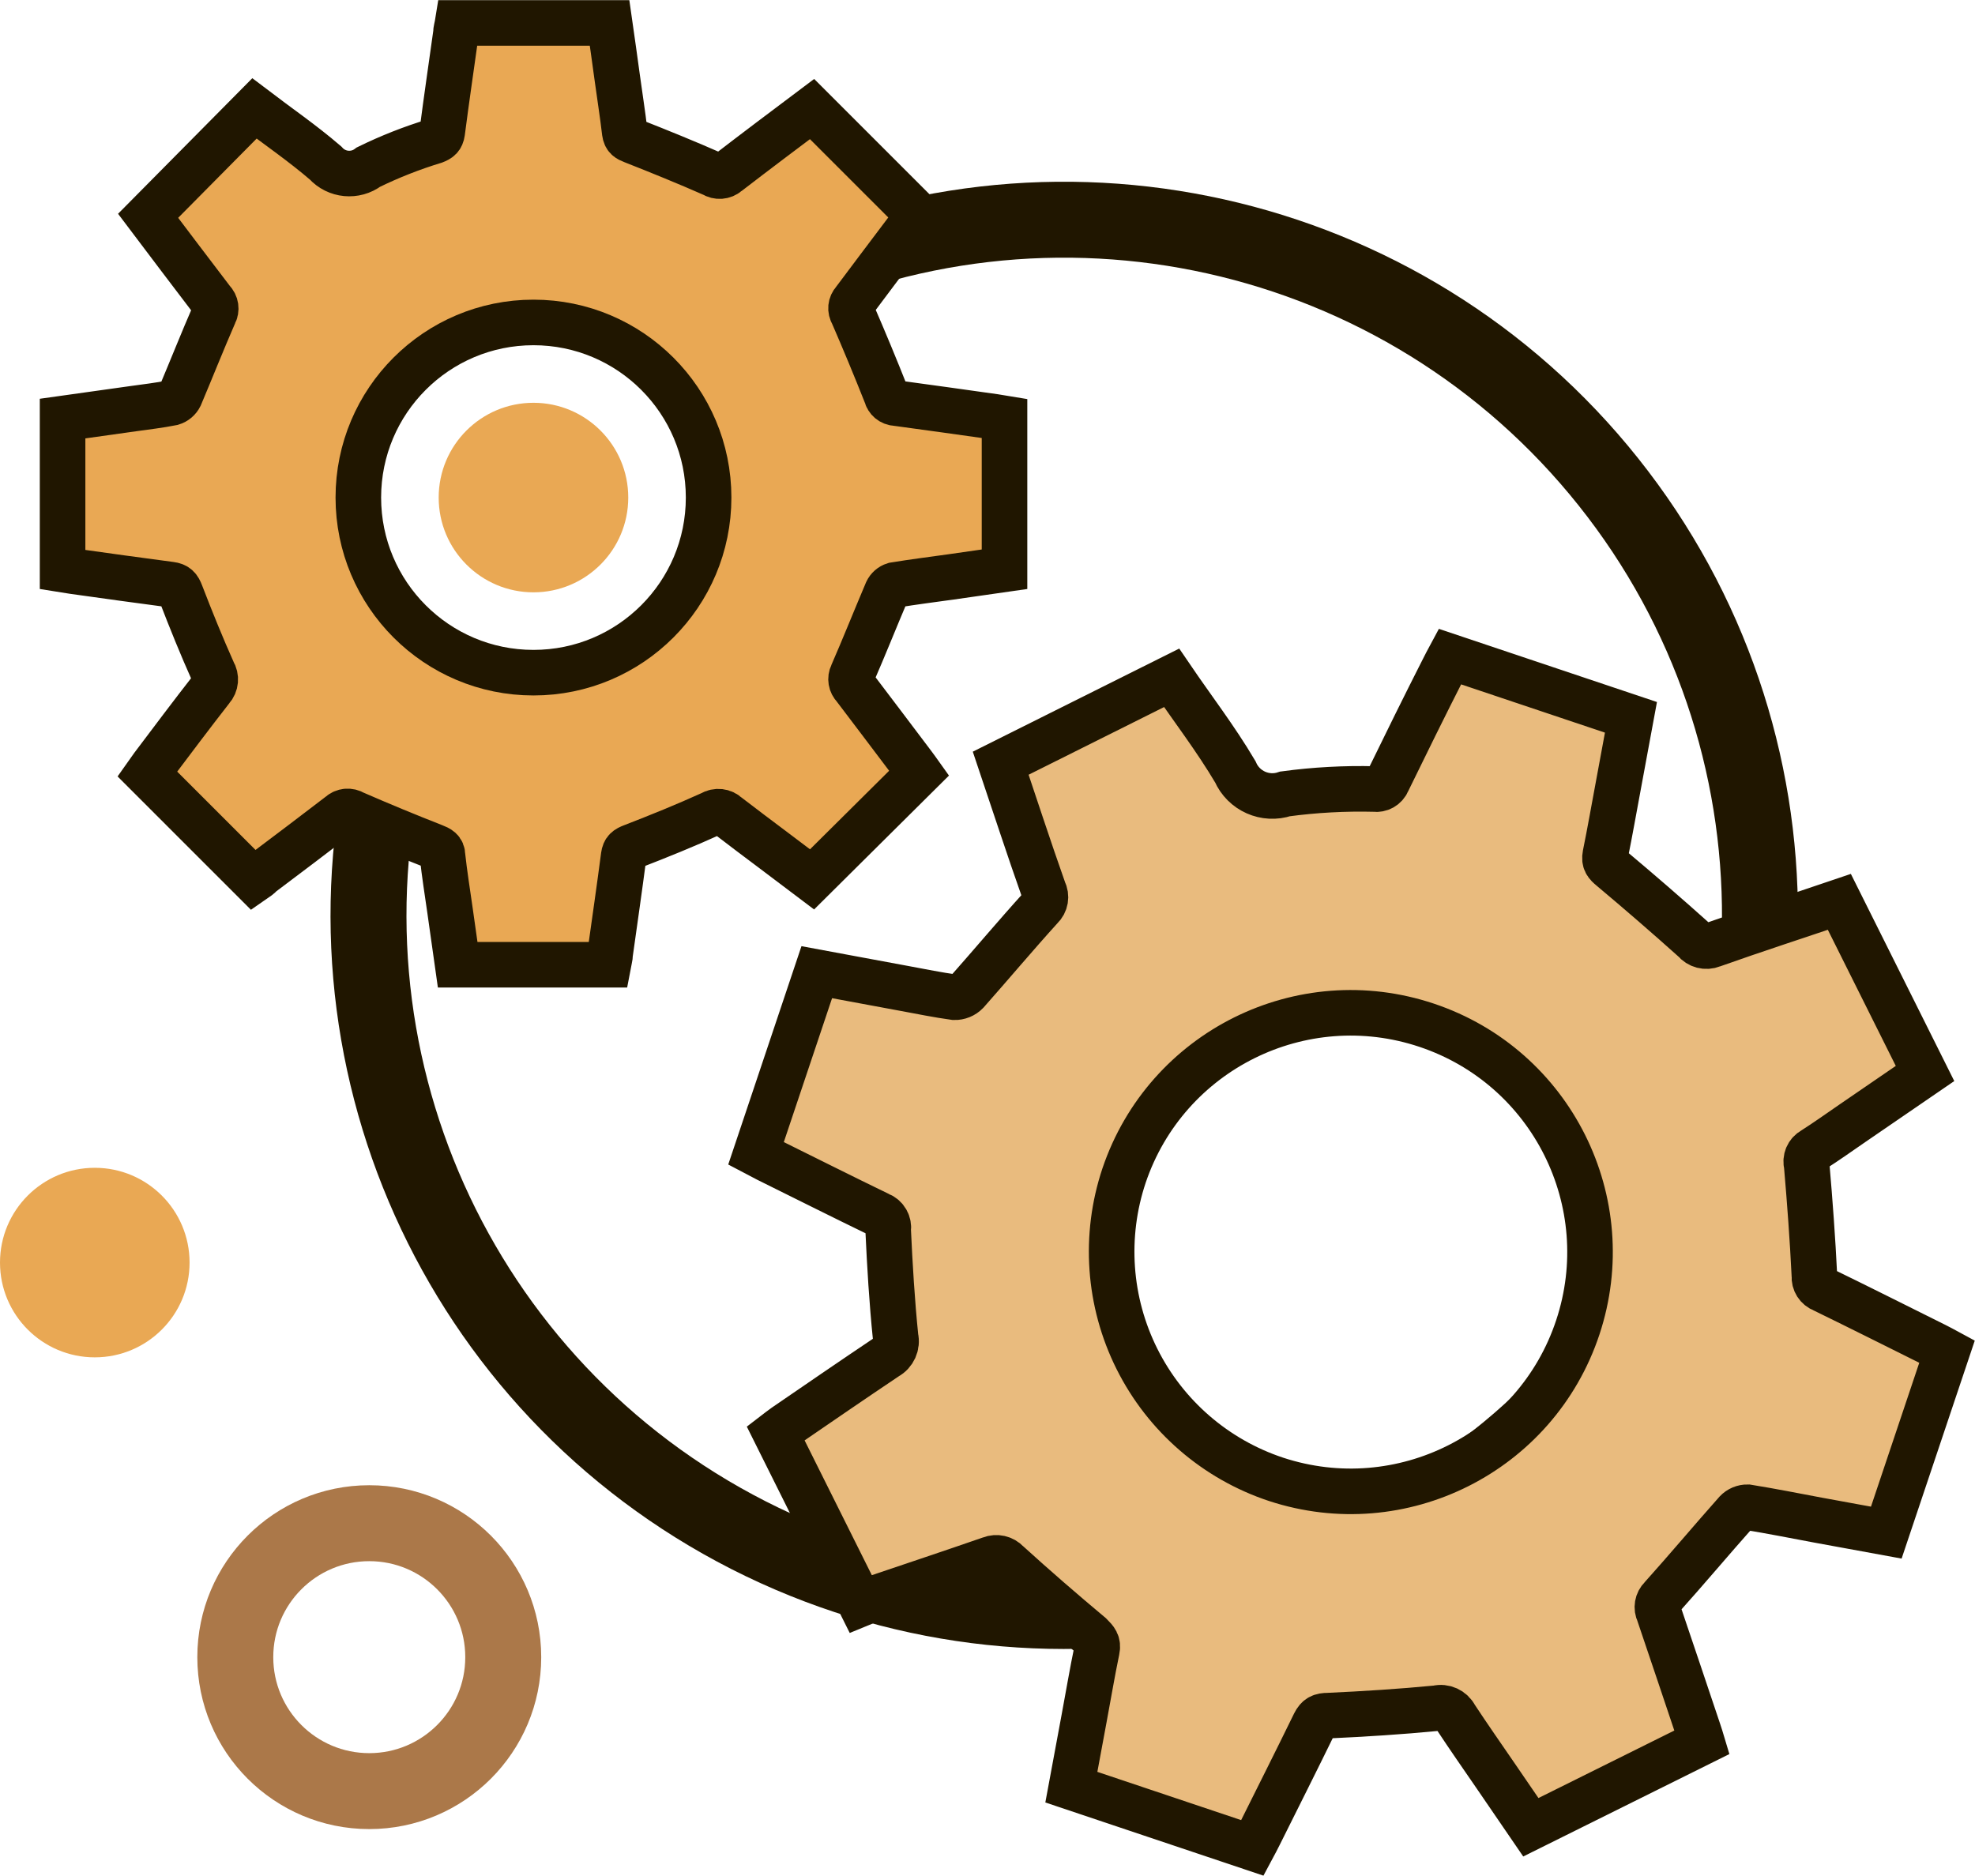
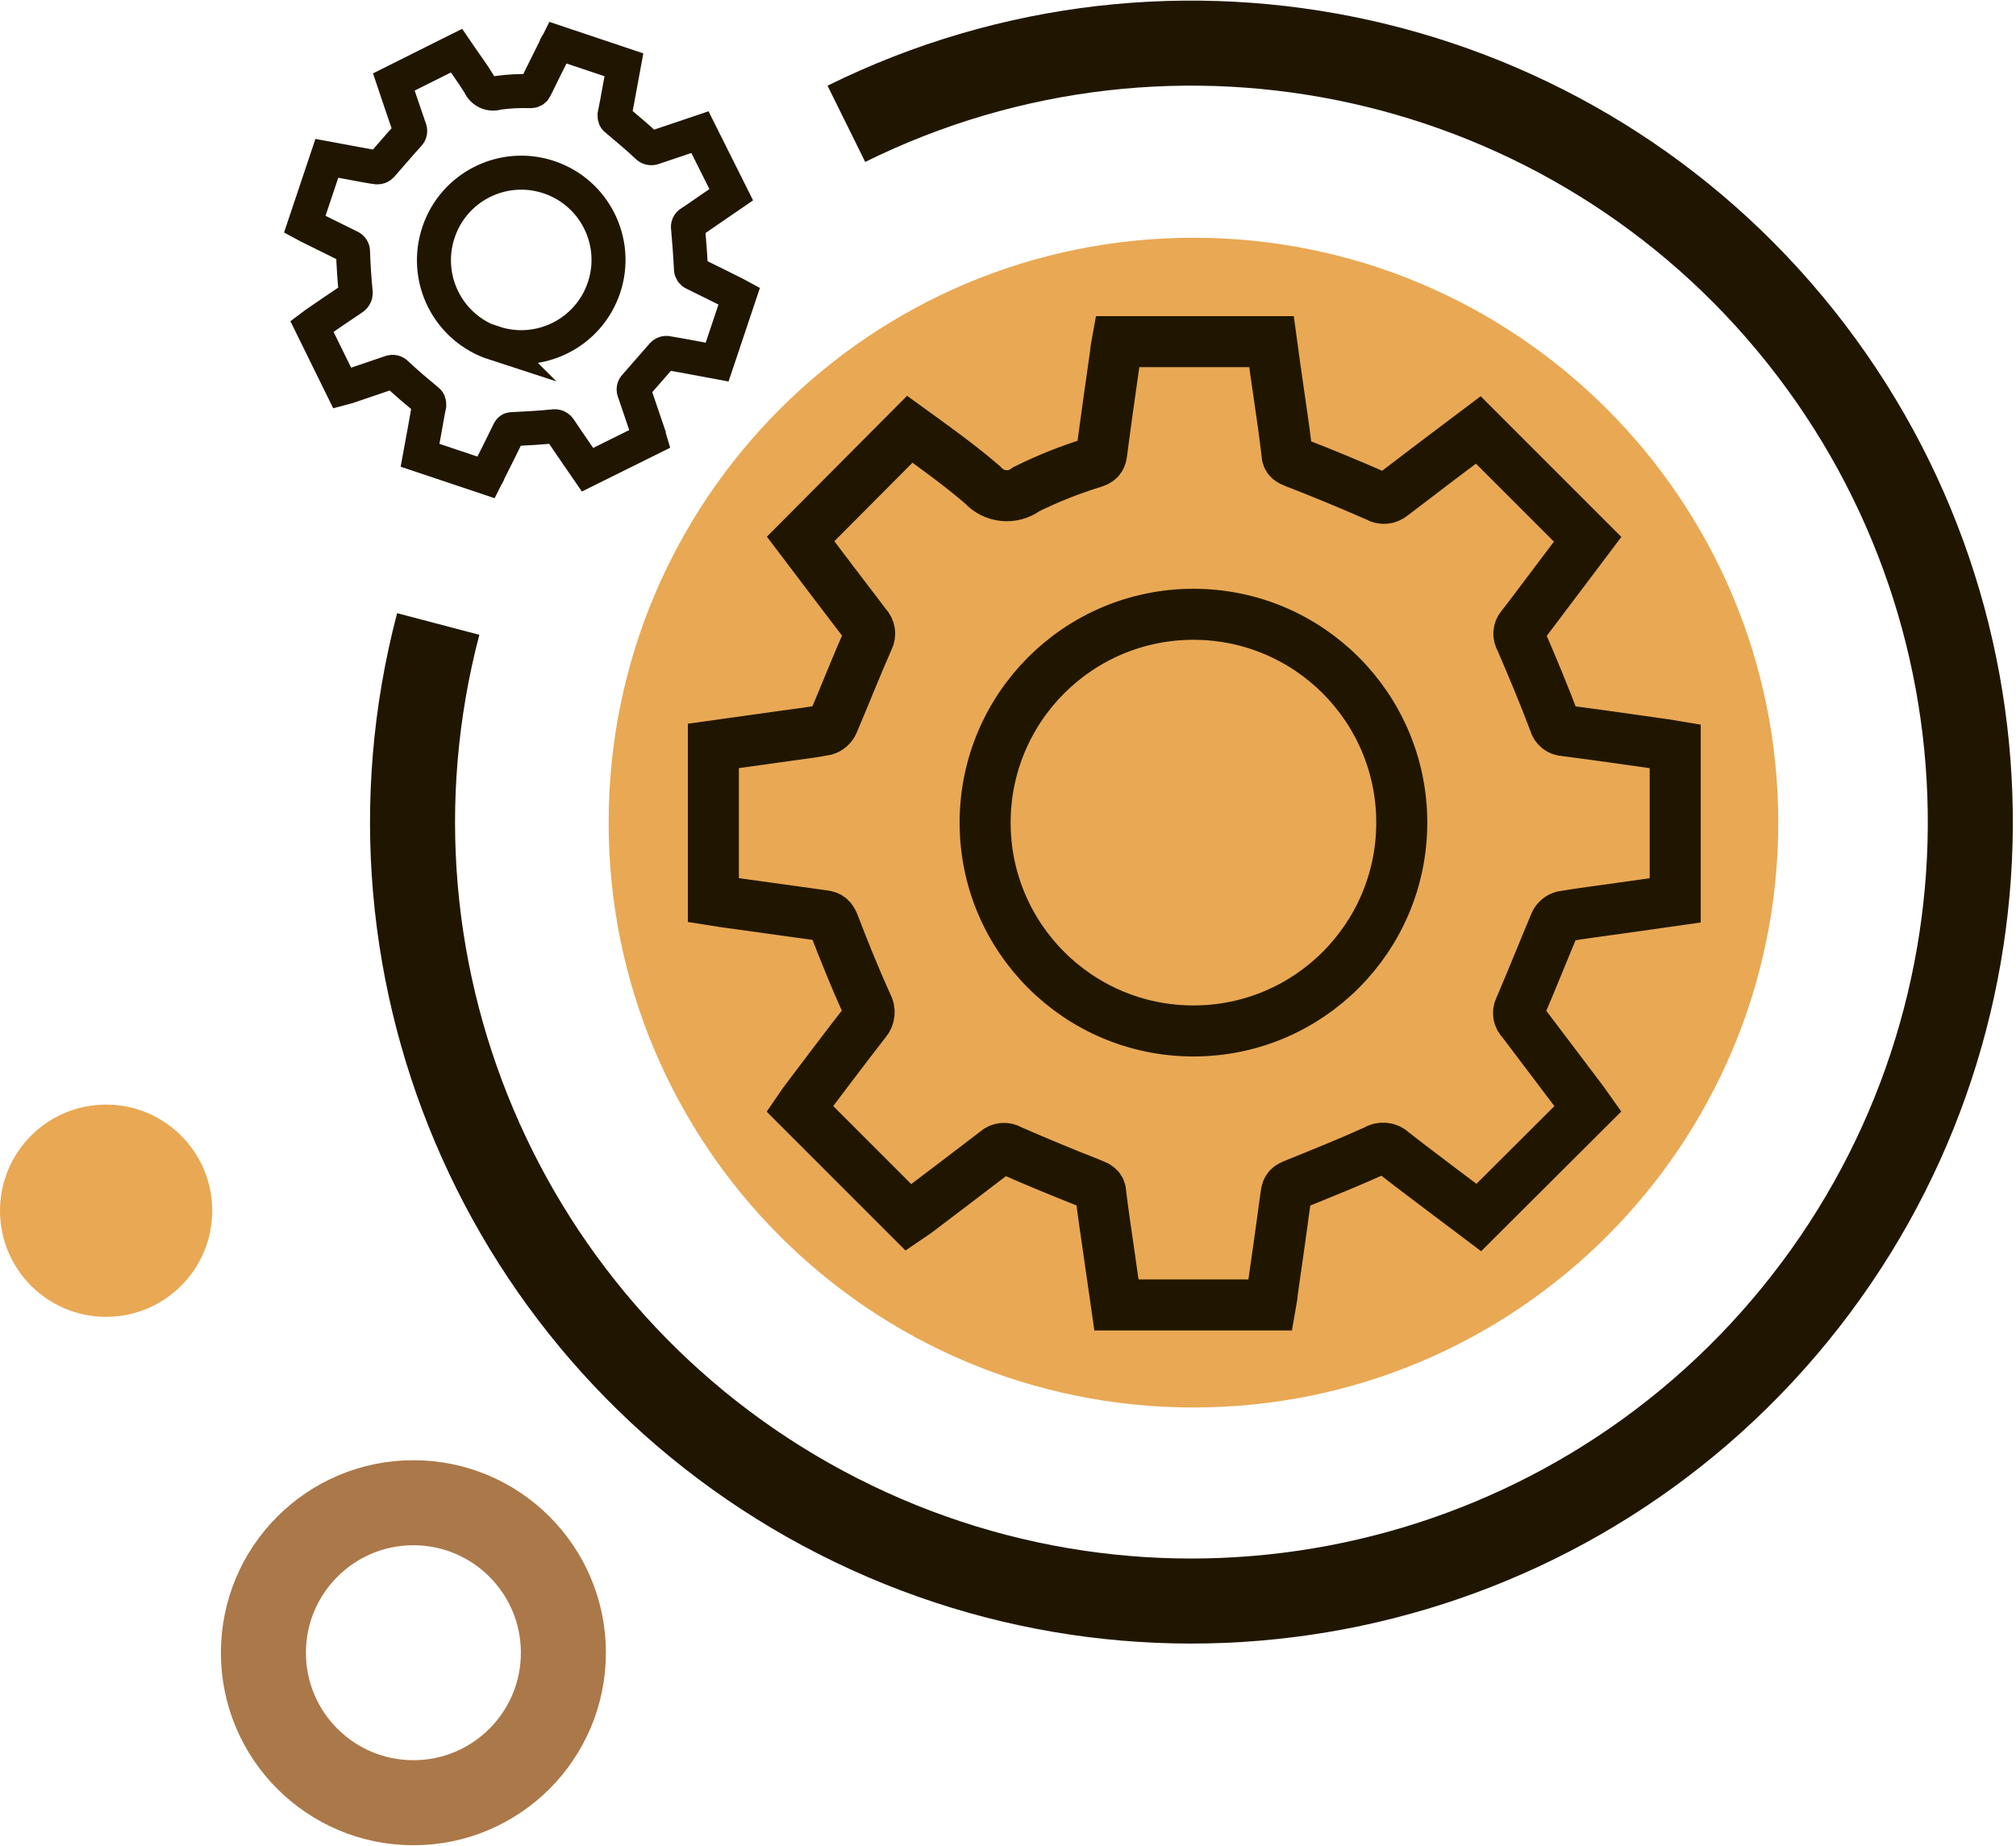
- <svg xmlns="http://www.w3.org/2000/svg" id="gears" viewBox="0 0 130.02 123.49">
+ <svg xmlns="http://www.w3.org/2000/svg" id="Layer_5" data-name="Layer 5" viewBox="0 0 118.55 108.5">
  <defs>
-     <style>.cls-1,.cls-3,.cls-5{fill:none;stroke-miterlimit:10;}.cls-1,.cls-5{stroke:#201600;}.cls-1,.cls-3{stroke-width:5px;}.cls-2{fill:#e9a854;}.cls-3{stroke:#ab7849;}.cls-4{fill:#e9bb7e;}.cls-5{stroke-width:3px;}</style>
+     <style>.cls-1,.cls-3,.cls-4,.cls-5{fill:none;stroke-miterlimit:10;}.cls-1,.cls-4,.cls-5{stroke:#201600;}.cls-1,.cls-3{stroke-width:5px;}.cls-2{fill:#e9a854;}.cls-3{stroke:#ab7849;}.cls-4{stroke-width:2px;}.cls-5{stroke-width:3px;}</style>
  </defs>
-   <path class="cls-1" d="M291.64,240.09a45.8,45.8,0,1,1-24,29.41" transform="translate(-241.87 -220.88)" />
-   <circle class="cls-2" cx="6.24" cy="83.13" r="6.24" />
-   <path class="cls-2" d="M258.57,279.08l-7-7c.1-.14.21-.32.34-.49,1.29-1.7,2.57-3.42,3.89-5.11a.91.91,0,0,0,.1-1.11c-.76-1.7-1.46-3.43-2.13-5.17-.14-.37-.28-.53-.67-.58-2.14-.28-4.28-.59-6.42-.89l-.69-.1v-10l4.63-.64c.86-.12,1.72-.23,2.58-.39a.88.88,0,0,0,.52-.45c.76-1.79,1.48-3.61,2.26-5.4a.75.75,0,0,0-.13-.89c-1.43-1.87-2.86-3.76-4.23-5.57l7-7.07c1.51,1.15,3.17,2.28,4.68,3.58a2.09,2.09,0,0,0,2.83.28,28.2,28.2,0,0,1,4.34-1.72c.31-.11.46-.22.51-.57.28-2.16.6-4.32.9-6.48,0-.24.08-.48.12-.73H282c.17,1.2.34,2.39.5,3.57s.36,2.43.5,3.64c.05.35.21.45.52.57,1.78.7,3.55,1.42,5.3,2.18a.78.78,0,0,0,.94-.06c1.87-1.44,3.76-2.86,5.57-4.23l7,7.06L299.59,239c-.5.65-1,1.32-1.5,2a.68.68,0,0,0-.08.83c.77,1.78,1.51,3.56,2.22,5.36a.68.68,0,0,0,.63.53c2.16.28,4.32.59,6.48.89l.67.12v9.93l-3.56.5c-1.23.17-2.47.33-3.7.54a.78.78,0,0,0-.48.41c-.77,1.82-1.5,3.66-2.29,5.47a.72.72,0,0,0,.14.83q2,2.58,3.91,5.17c.14.17.26.35.36.49l-7.05,7-2.57-1.94c-1-.76-2-1.5-3-2.28a.87.87,0,0,0-1.05-.11c-1.72.77-3.47,1.48-5.23,2.16-.34.14-.5.25-.55.62-.28,2.14-.59,4.28-.89,6.42,0,.24-.08.48-.13.74H272l-.51-3.6c-.17-1.19-.36-2.38-.49-3.58,0-.38-.23-.47-.56-.6-1.78-.7-3.55-1.43-5.29-2.2a.73.73,0,0,0-.89.09c-1.72,1.32-3.44,2.62-5.17,3.92Zm18.44-13a12.45,12.45,0,1,0-12.47-12.46A12.47,12.47,0,0,0,277,266.08Z" transform="translate(-241.87 -220.88)" />
-   <circle class="cls-2" cx="35.12" cy="32.76" r="6.24" />
-   <circle class="cls-3" cx="24.31" cy="109.11" r="8.82" />
-   <path class="cls-4" d="M297.33,326l-5.6-11.23c.17-.13.38-.3.6-.45,2.24-1.53,4.47-3.07,6.72-4.57a1.15,1.15,0,0,0,.57-1.3c-.23-2.35-.37-4.71-.48-7.06a.9.9,0,0,0-.57-1c-2.46-1.2-4.9-2.42-7.35-3.64l-.78-.41,4-11.93,5.82,1.08c1.08.2,2.15.42,3.24.57a1.06,1.06,0,0,0,.8-.33c1.65-1.85,3.23-3.75,4.89-5.58a.92.92,0,0,0,.2-1.11c-1-2.83-1.92-5.66-2.84-8.39L317.81,265c1.36,2,2.89,4,4.19,6.18a2.64,2.64,0,0,0,3.28,1.47,36.05,36.05,0,0,1,5.89-.32c.42,0,.65-.08.85-.48,1.21-2.49,2.44-4.95,3.68-7.43.13-.27.28-.53.43-.82l11.92,4c-.28,1.51-.55,3-.83,4.49s-.55,3.05-.86,4.57c-.09.44.07.62.39.89q2.79,2.33,5.48,4.74a1,1,0,0,0,1.16.3c2.83-1,5.67-1.92,8.38-2.84,1.87,3.76,3.73,7.48,5.64,11.3l-4.77,3.27c-.87.59-1.71,1.2-2.59,1.76a.86.86,0,0,0-.43,1c.21,2.44.39,4.88.51,7.32a.85.85,0,0,0,.55.88c2.48,1.21,4.95,2.45,7.43,3.68l.75.4-4,11.92-4.47-.82c-1.55-.29-3.1-.59-4.65-.84a1,1,0,0,0-.74.3c-1.66,1.88-3.27,3.79-4.94,5.65a.86.86,0,0,0-.17,1c.88,2.59,1.75,5.19,2.62,7.78.09.26.17.53.23.74l-11.27,5.59-2.31-3.36c-.89-1.3-1.79-2.6-2.66-3.92a1.1,1.1,0,0,0-1.22-.56c-2.38.24-4.76.38-7.15.5-.46,0-.69.09-.9.51-1.2,2.46-2.43,4.9-3.65,7.35l-.44.84-11.92-4q.42-2.25.84-4.53c.28-1.49.53-3,.84-4.48.1-.48-.08-.67-.43-1q-2.78-2.32-5.47-4.75a.93.93,0,0,0-1.1-.26c-2.58.9-5.18,1.77-7.77,2.64Zm27.34-8.2a15.75,15.75,0,1,0-10-20A15.78,15.78,0,0,0,324.67,317.76Z" transform="translate(-241.87 -220.88)" />
-   <path class="cls-5" d="M298.53,326.48l-5.6-11.23c.17-.13.38-.3.61-.46,2.23-1.53,4.46-3.06,6.71-4.57a1.16,1.16,0,0,0,.58-1.29c-.24-2.35-.38-4.71-.49-7.07a.91.91,0,0,0-.57-1c-2.46-1.19-4.9-2.42-7.35-3.63l-.78-.41,4-11.93,5.82,1.08c1.08.2,2.16.42,3.24.57a1.09,1.09,0,0,0,.81-.33c1.64-1.85,3.23-3.75,4.89-5.58a.93.93,0,0,0,.19-1.11c-1-2.83-1.92-5.66-2.84-8.39L319,265.51c1.36,2,2.9,4,4.19,6.18a2.66,2.66,0,0,0,3.29,1.46,37.08,37.08,0,0,1,5.88-.32.79.79,0,0,0,.85-.48c1.21-2.48,2.45-5,3.68-7.42.13-.27.28-.54.43-.82l11.92,4c-.28,1.51-.55,3-.83,4.49s-.55,3.05-.86,4.57c-.08.43.07.61.4.88q2.78,2.33,5.48,4.75a1,1,0,0,0,1.16.3c2.82-1,5.66-1.92,8.37-2.84l5.64,11.3-4.77,3.27c-.86.59-1.71,1.2-2.59,1.76a.87.87,0,0,0-.43,1c.21,2.43.39,4.87.51,7.32a.86.86,0,0,0,.56.88c2.48,1.21,4.95,2.45,7.42,3.68.25.12.49.26.75.4l-4,11.92-4.48-.82c-1.55-.29-3.1-.6-4.65-.85a1,1,0,0,0-.74.31c-1.66,1.87-3.27,3.79-4.94,5.65a.86.86,0,0,0-.17,1c.88,2.59,1.75,5.19,2.62,7.78.09.26.17.53.23.73l-11.27,5.6-2.3-3.36c-.9-1.31-1.8-2.6-2.67-3.92a1.07,1.07,0,0,0-1.22-.56c-2.38.23-4.76.38-7.15.49-.46,0-.69.1-.9.52-1.2,2.46-2.43,4.9-3.65,7.35-.13.27-.28.54-.44.84l-11.92-4,.84-4.53c.28-1.49.53-3,.84-4.49.1-.47-.08-.66-.42-1-1.85-1.55-3.68-3.13-5.47-4.76a1,1,0,0,0-1.1-.25c-2.59.9-5.18,1.76-7.78,2.64Zm27.34-8.2a15.75,15.75,0,1,0-10-20A15.79,15.79,0,0,0,325.87,318.28Z" transform="translate(-241.87 -220.88)" />
-   <path class="cls-5" d="M258.57,278.84l-7-7c.1-.14.21-.32.34-.49,1.29-1.71,2.57-3.42,3.89-5.11a.93.93,0,0,0,.1-1.12c-.76-1.7-1.46-3.43-2.13-5.17-.14-.37-.28-.53-.67-.58-2.14-.28-4.28-.58-6.42-.88l-.69-.11v-9.94l4.63-.65c.86-.12,1.72-.22,2.58-.39a.86.86,0,0,0,.52-.44c.76-1.8,1.48-3.62,2.26-5.41a.73.73,0,0,0-.13-.88c-1.43-1.88-2.86-3.76-4.23-5.58l7-7.07c1.51,1.15,3.17,2.29,4.68,3.59a2.1,2.1,0,0,0,2.83.27,29.21,29.21,0,0,1,4.34-1.71c.31-.12.46-.23.51-.57.28-2.17.6-4.33.9-6.49,0-.24.08-.47.12-.72H282c.17,1.19.34,2.38.5,3.57s.36,2.42.5,3.64c.05.35.21.44.52.56,1.78.7,3.55,1.42,5.3,2.19a.78.78,0,0,0,.94-.07c1.87-1.44,3.76-2.86,5.57-4.22l7,7-2.75,3.65c-.5.66-1,1.33-1.5,2a.68.68,0,0,0-.08.83q1.15,2.65,2.22,5.35a.67.67,0,0,0,.63.53q3.24.44,6.48.9l.67.11v9.93l-3.56.51c-1.23.17-2.47.33-3.7.53a.79.79,0,0,0-.48.42c-.77,1.81-1.5,3.65-2.29,5.46a.72.72,0,0,0,.14.83c1.31,1.72,2.61,3.45,3.91,5.17.14.18.26.36.36.5l-7.05,7-2.57-1.94c-1-.75-2-1.5-3-2.27a.85.85,0,0,0-1.05-.12c-1.72.78-3.47,1.49-5.23,2.17-.34.13-.5.24-.55.61-.28,2.14-.59,4.28-.89,6.42,0,.24-.08.48-.13.75H272l-.51-3.61c-.17-1.19-.36-2.38-.49-3.57,0-.38-.23-.48-.56-.61-1.78-.7-3.55-1.43-5.29-2.19a.73.73,0,0,0-.89.08c-1.72,1.32-3.44,2.62-5.17,3.92C258.94,278.58,258.76,278.71,258.57,278.84Z" transform="translate(-241.87 -220.88)" />
-   <circle class="cls-5" cx="35.12" cy="32.76" r="11.53" />
+   <path class="cls-1" d="M291.64,240.09a45.8,45.8,0,1,1-24,29.41" transform="translate(-241.87 -232.81)" />
+   <circle class="cls-2" cx="6.24" cy="71.19" r="6.24" />
+   <circle class="cls-3" cx="24.31" cy="97.18" r="8.82" />
+   <path class="cls-4" d="M262,255.64,260.21,252l.2-.15c.73-.5,1.45-1,2.19-1.49a.38.38,0,0,0,.18-.42q-.11-1.15-.15-2.31a.3.3,0,0,0-.19-.31l-2.39-1.18-.26-.14,1.3-3.88,1.89.35c.35.06.71.14,1.06.18a.33.33,0,0,0,.26-.1c.54-.61,1.05-1.22,1.6-1.82a.31.31,0,0,0,.06-.36c-.32-.92-.63-1.85-.93-2.74l3.68-1.84c.44.65.94,1.31,1.36,2a.87.87,0,0,0,1.07.48,11.18,11.18,0,0,1,1.92-.1.28.28,0,0,0,.28-.16c.39-.81.8-1.61,1.2-2.42,0-.09.09-.17.14-.27l3.88,1.3-.27,1.46c-.09.5-.18,1-.28,1.49,0,.14,0,.2.13.29.6.51,1.2,1,1.78,1.55a.33.33,0,0,0,.38.09l2.73-.92,1.84,3.68-1.56,1.07c-.28.19-.55.39-.84.57a.29.29,0,0,0-.14.32c.07.79.13,1.58.17,2.38a.29.29,0,0,0,.18.29c.81.39,1.61.8,2.42,1.2l.24.13-1.3,3.88-1.45-.27c-.51-.09-1-.19-1.52-.27a.31.31,0,0,0-.24.1l-1.61,1.84a.29.29,0,0,0-.06.34c.29.84.57,1.69.86,2.53,0,.09.05.17.07.24l-3.67,1.82-.75-1.09c-.29-.43-.59-.85-.87-1.28a.36.36,0,0,0-.4-.18c-.77.08-1.55.12-2.33.16-.15,0-.22,0-.29.17-.39.8-.79,1.6-1.19,2.39,0,.09-.09.18-.14.28l-3.88-1.3.27-1.47c.09-.49.17-1,.27-1.47,0-.15,0-.21-.14-.31-.6-.5-1.2-1-1.78-1.55a.31.31,0,0,0-.36-.08l-2.53.86Zm8.9-2.68a5.13,5.13,0,1,0-3.24-6.5A5.14,5.14,0,0,0,270.94,253Z" transform="translate(-241.87 -232.81)" />
+   <circle class="cls-2" cx="70.18" cy="48.37" r="34.39" />
+   <path class="cls-5" d="M295.3,304.4l-6.4-6.4c.09-.13.19-.3.31-.45,1.18-1.56,2.35-3.12,3.55-4.66a.84.84,0,0,0,.1-1c-.7-1.55-1.34-3.13-1.95-4.72-.13-.33-.25-.48-.61-.52l-5.85-.81-.63-.1v-9.07l4.22-.59c.78-.11,1.57-.2,2.35-.35a.76.76,0,0,0,.47-.41c.7-1.64,1.35-3.3,2.07-4.93a.69.69,0,0,0-.12-.81c-1.31-1.71-2.61-3.43-3.86-5.08l6.42-6.45c1.38,1,2.9,2.08,4.28,3.27a1.91,1.91,0,0,0,2.58.25,26.63,26.63,0,0,1,3.95-1.57c.29-.1.43-.2.47-.52.26-2,.54-3.94.82-5.91,0-.22.07-.44.11-.67h9.06c.15,1.1.3,2.18.46,3.26s.32,2.21.45,3.32c0,.32.19.41.47.52,1.63.63,3.24,1.3,4.84,2a.72.72,0,0,0,.86-.06c1.71-1.31,3.43-2.61,5.08-3.85l6.43,6.43-2.51,3.33c-.46.6-.9,1.21-1.37,1.8a.62.62,0,0,0-.07.75c.7,1.62,1.38,3.25,2,4.89a.62.62,0,0,0,.58.48c2,.26,3.94.54,5.92.82l.6.1v9.06l-3.24.46c-1.13.16-2.26.3-3.38.49a.72.72,0,0,0-.44.38c-.7,1.66-1.36,3.33-2.08,5a.63.63,0,0,0,.12.75l3.57,4.72.32.45-6.42,6.4-2.35-1.77c-.91-.69-1.82-1.37-2.71-2.07a.79.79,0,0,0-1-.11c-1.57.71-3.17,1.35-4.77,2-.31.12-.46.22-.5.56-.26,1.95-.54,3.9-.82,5.85,0,.22-.07.44-.11.68h-9.05c-.16-1.09-.31-2.19-.47-3.29s-.32-2.17-.45-3.26c0-.34-.21-.43-.51-.55-1.62-.64-3.23-1.3-4.82-2a.67.67,0,0,0-.81.07c-1.57,1.21-3.14,2.39-4.72,3.59Z" transform="translate(-241.87 -232.81)" />
+   <circle class="cls-5" cx="70.18" cy="48.37" r="12.25" />
</svg>
